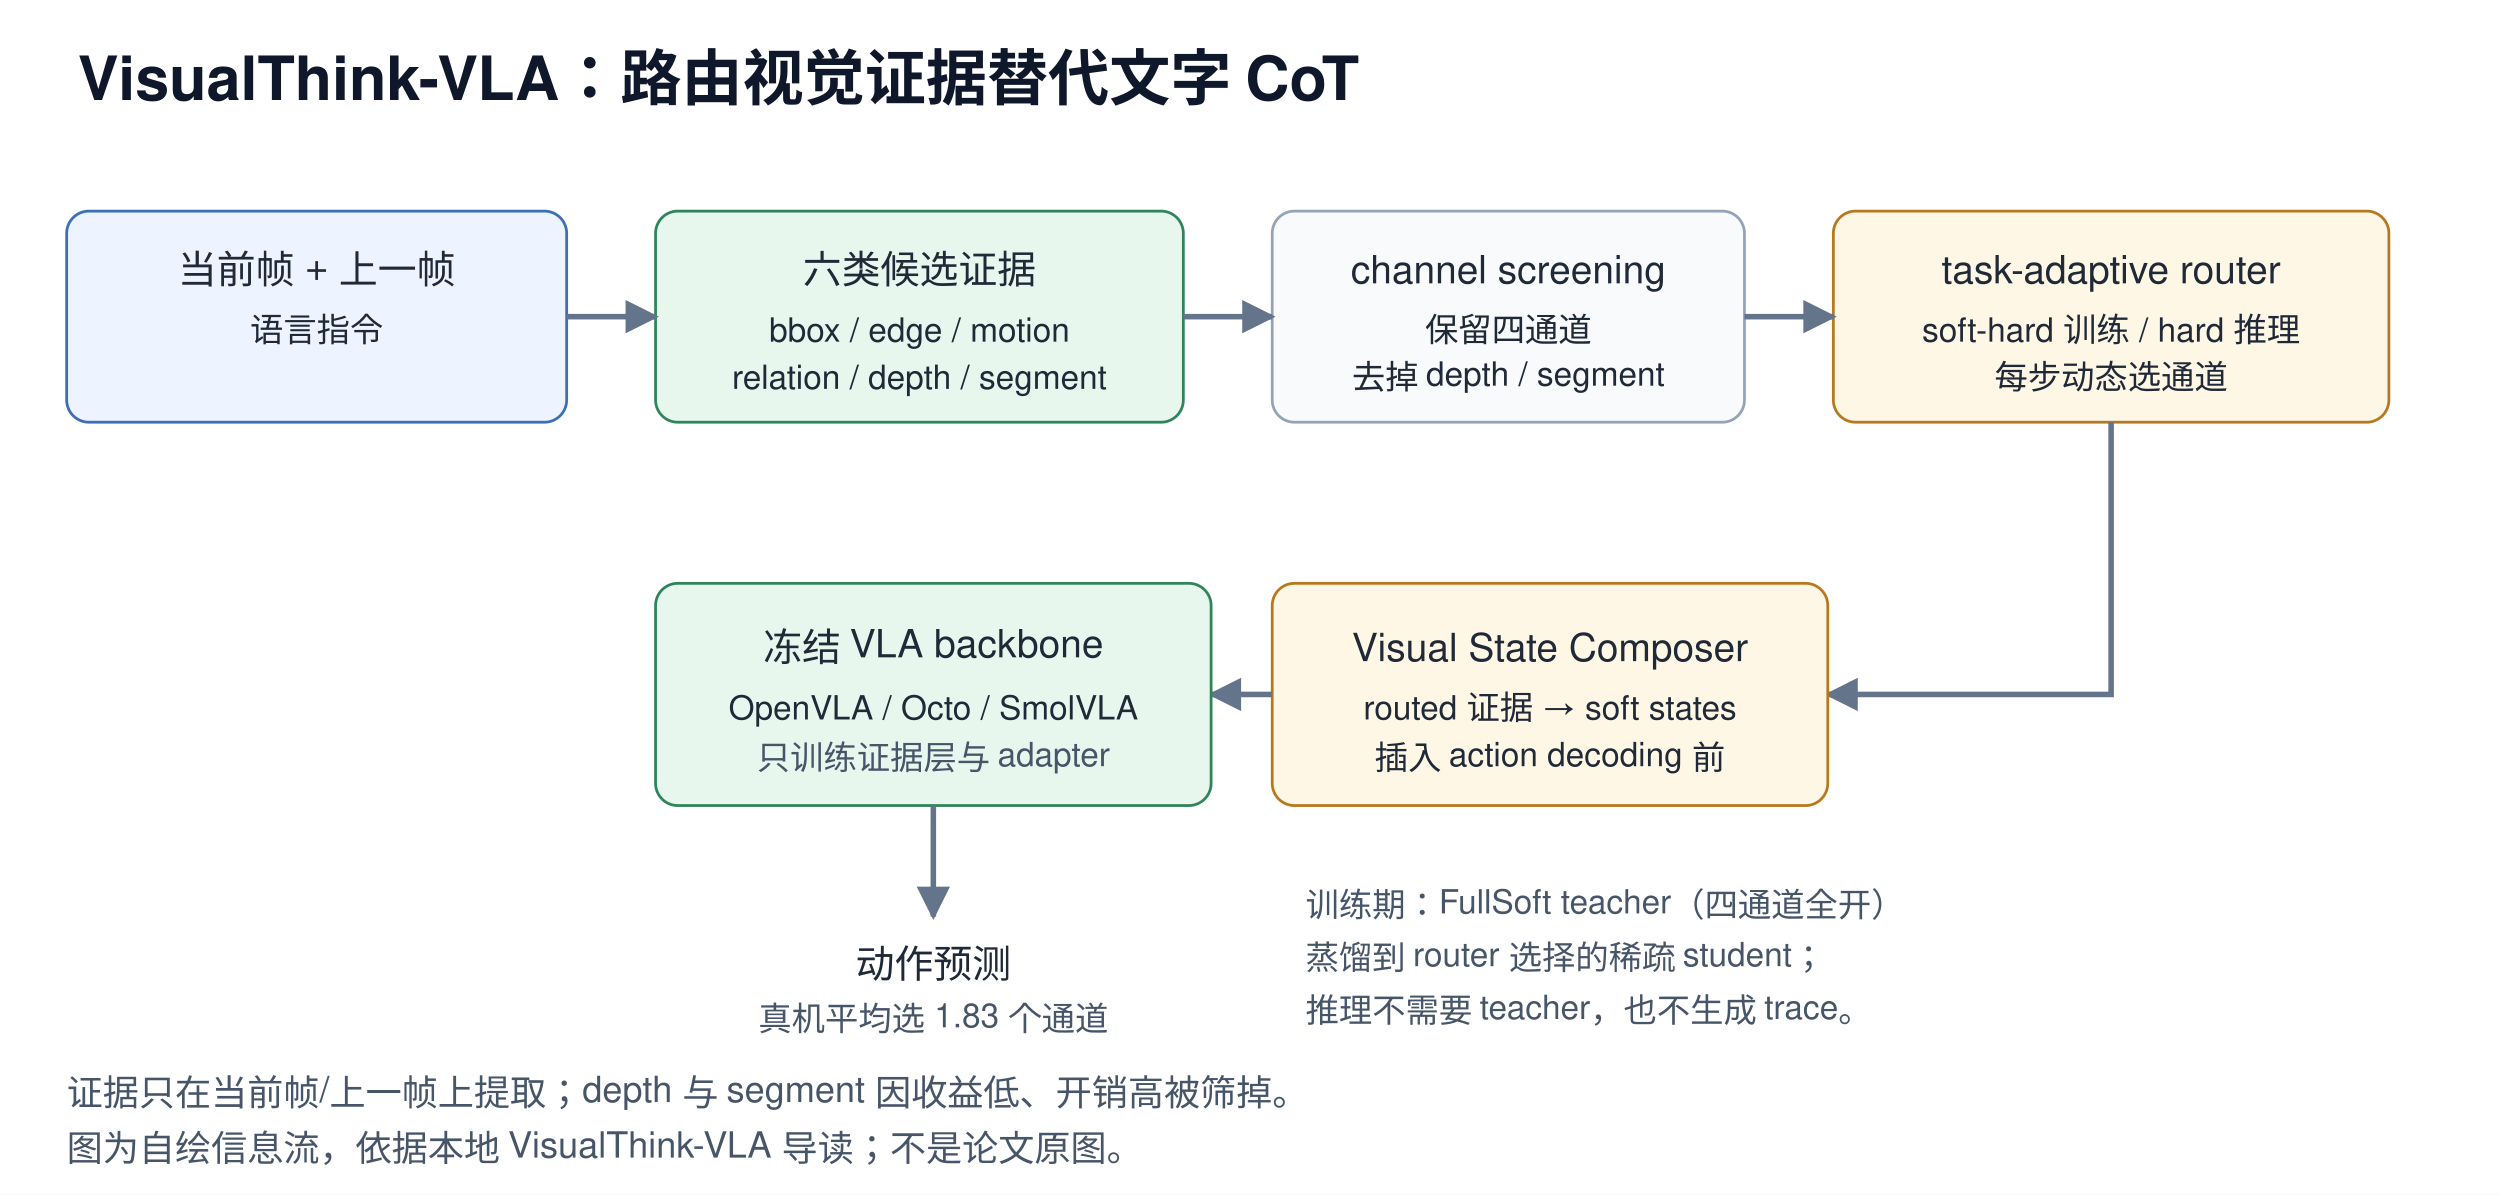
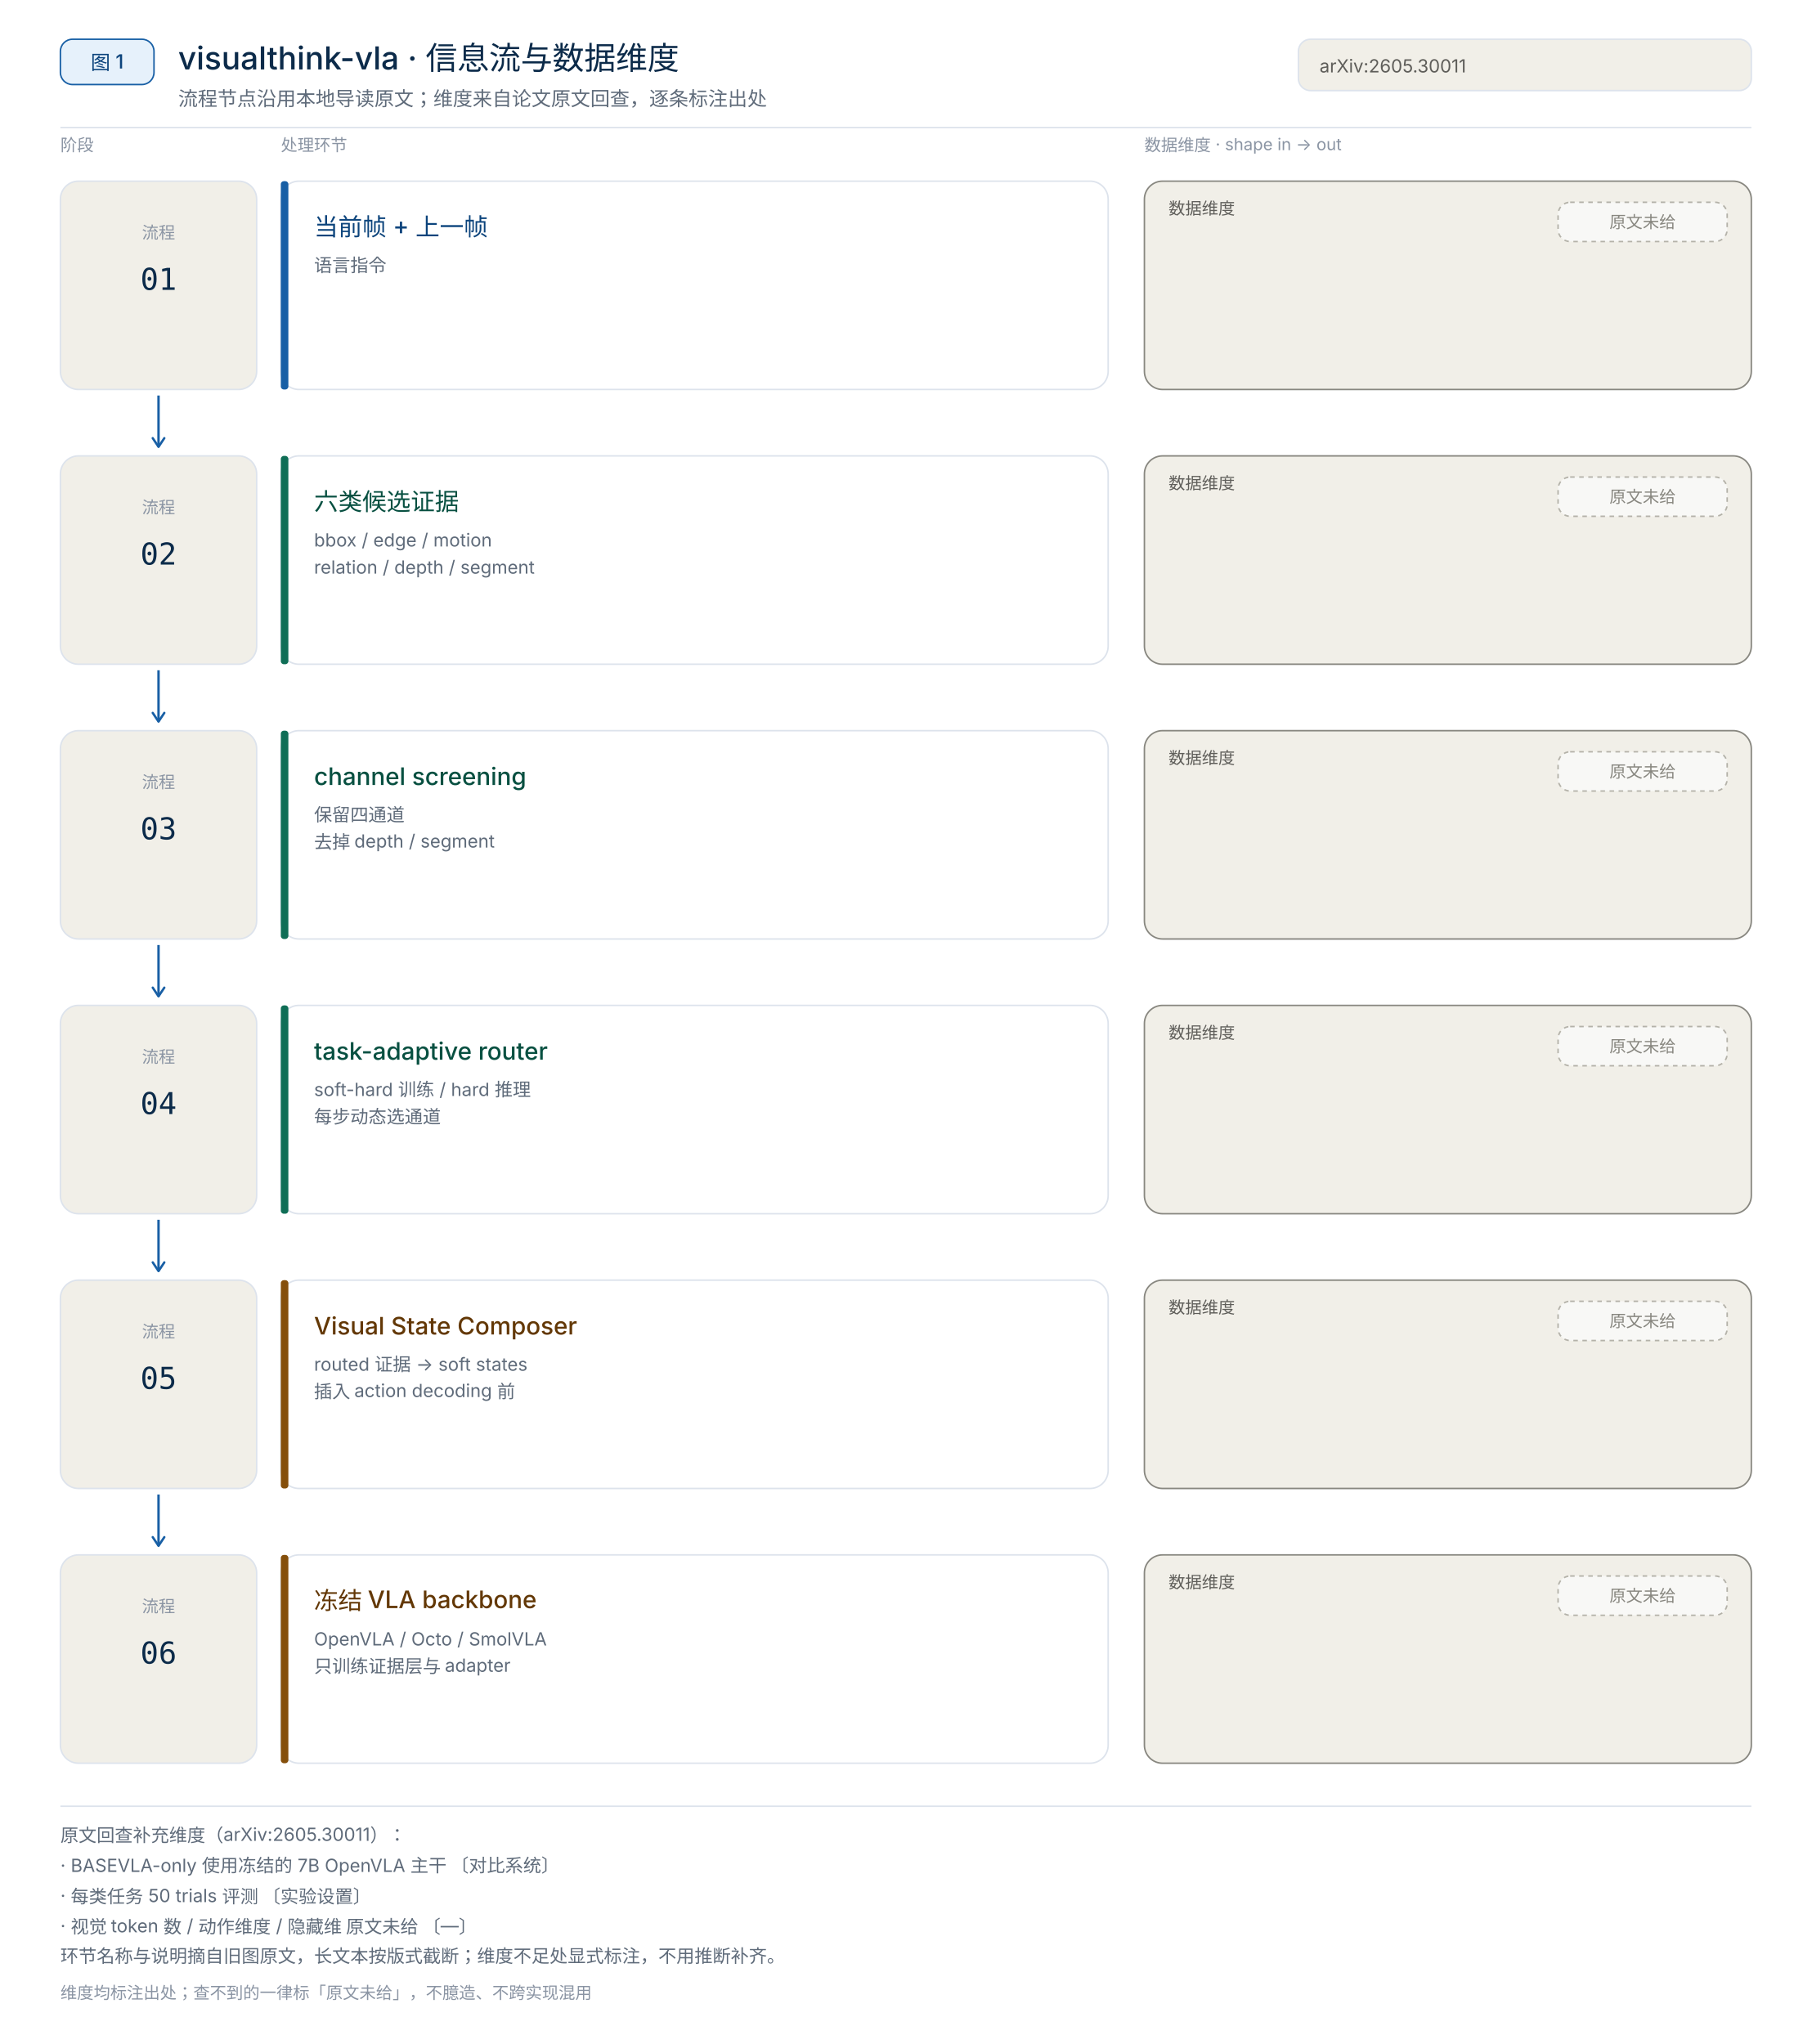
- <svg xmlns="http://www.w3.org/2000/svg" width="900" height="430" viewBox="0 0 900 430">
+ <svg xmlns="http://www.w3.org/2000/svg" width="1200" height="1354" viewBox="0 0 1200 1354" role="img">
  <defs>
-     <marker id="arrow" viewBox="0 0 10 10" refX="9" refY="5" markerWidth="6" markerHeight="6" orient="auto-start-reverse">
-       <path d="M 0 0 L 10 5 L 0 10 z" fill="#64748b" />
+     <marker id="arrow" viewBox="0 0 10 10" refX="8" refY="5" markerWidth="6" markerHeight="6" orient="auto-start-reverse">
+       <path d="M2 1L8 5L2 9" fill="none" stroke="#185FA5" stroke-width="1.6" stroke-linecap="round" stroke-linejoin="round" />
    </marker>
  </defs>
-   <rect width="900" height="430" fill="#ffffff" />
-   <text x="28" y="36" font-family="Helvetica, Arial, sans-serif" font-size="22" font-weight="bold" fill="#0f172a">VisualThink-VLA：路由视觉证据替代文字 CoT</text>
-   <rect x="24" y="76" width="180" height="76" rx="8" fill="#eef4ff" stroke="#3b6fb6" />
-   <text x="114" y="102" font-family="Helvetica, Arial, sans-serif" font-size="14" text-anchor="middle" fill="#1f2937">当前帧 + 上一帧</text>
-   <text x="114" y="123" font-family="Helvetica, Arial, sans-serif" font-size="12" text-anchor="middle" fill="#1f2937">语言指令</text>
-   <rect x="236" y="76" width="190" height="76" rx="8" fill="#e8f7ee" stroke="#2f855a" />
-   <text x="331" y="102" font-family="Helvetica, Arial, sans-serif" font-size="14" text-anchor="middle" fill="#1f2937">六类候选证据</text>
-   <text x="331" y="123" font-family="Helvetica, Arial, sans-serif" font-size="12" text-anchor="middle" fill="#1f2937">bbox / edge / motion</text>
-   <text x="331" y="140" font-family="Helvetica, Arial, sans-serif" font-size="12" text-anchor="middle" fill="#1f2937">relation / depth / segment</text>
-   <rect x="458" y="76" width="170" height="76" rx="8" fill="#f8fafc" stroke="#94a3b8" />
-   <text x="543" y="102" font-family="Helvetica, Arial, sans-serif" font-size="14" text-anchor="middle" fill="#1f2937">channel screening</text>
-   <text x="543" y="123" font-family="Helvetica, Arial, sans-serif" font-size="12" text-anchor="middle" fill="#1f2937">保留四通道</text>
-   <text x="543" y="140" font-family="Helvetica, Arial, sans-serif" font-size="12" text-anchor="middle" fill="#1f2937">去掉 depth / segment</text>
-   <rect x="660" y="76" width="200" height="76" rx="8" fill="#fff7e6" stroke="#b7791f" />
-   <text x="760" y="102" font-family="Helvetica, Arial, sans-serif" font-size="14" text-anchor="middle" fill="#1f2937">task-adaptive router</text>
-   <text x="760" y="123" font-family="Helvetica, Arial, sans-serif" font-size="12" text-anchor="middle" fill="#1f2937">soft-hard 训练 / hard 推理</text>
-   <text x="760" y="140" font-family="Helvetica, Arial, sans-serif" font-size="12" text-anchor="middle" fill="#1f2937">每步动态选通道</text>
-   <line x1="204" y1="114" x2="236" y2="114" stroke="#64748b" stroke-width="2" marker-end="url(#arrow)" />
-   <line x1="426" y1="114" x2="458" y2="114" stroke="#64748b" stroke-width="2" marker-end="url(#arrow)" />
-   <line x1="628" y1="114" x2="660" y2="114" stroke="#64748b" stroke-width="2" marker-end="url(#arrow)" />
-   <path d="M 760 152 L 760 250 L 658 250" fill="none" stroke="#64748b" stroke-width="2" marker-end="url(#arrow)" />
-   <rect x="458" y="210" width="200" height="80" rx="8" fill="#fff7e6" stroke="#b7791f" />
-   <text x="558" y="238" font-family="Helvetica, Arial, sans-serif" font-size="14" text-anchor="middle" fill="#1f2937">Visual State Composer</text>
-   <text x="558" y="259" font-family="Helvetica, Arial, sans-serif" font-size="12" text-anchor="middle" fill="#1f2937">routed 证据 → soft states</text>
-   <text x="558" y="277" font-family="Helvetica, Arial, sans-serif" font-size="12" text-anchor="middle" fill="#1f2937">插入 action decoding 前</text>
-   <line x1="458" y1="250" x2="436" y2="250" stroke="#64748b" stroke-width="2" marker-end="url(#arrow)" />
-   <rect x="236" y="210" width="200" height="80" rx="8" fill="#e8f7ee" stroke="#2f855a" />
-   <text x="336" y="238" font-family="Helvetica, Arial, sans-serif" font-size="14" text-anchor="middle" fill="#1f2937">冻结 VLA backbone</text>
-   <text x="336" y="259" font-family="Helvetica, Arial, sans-serif" font-size="12" text-anchor="middle" fill="#1f2937">OpenVLA / Octo / SmolVLA</text>
-   <text x="336" y="277" font-family="Helvetica, Arial, sans-serif" font-size="12" text-anchor="middle" fill="#475569">只训练证据层与 adapter</text>
-   <line x1="336" y1="290" x2="336" y2="330" stroke="#64748b" stroke-width="2" marker-end="url(#arrow)" />
-   <text x="336" y="352" font-family="Helvetica, Arial, sans-serif" font-size="14" text-anchor="middle" fill="#1f2937">动作预测</text>
-   <text x="336" y="371" font-family="Helvetica, Arial, sans-serif" font-size="12" text-anchor="middle" fill="#475569">真机平均选 1.83 个通道</text>
-   <text x="470" y="330" font-family="Helvetica, Arial, sans-serif" font-size="12" fill="#475569">训练期：FullSoft teacher（四通道全开）</text>
-   <text x="470" y="349" font-family="Helvetica, Arial, sans-serif" font-size="12" fill="#475569">蒸馏到 router 选择的稀疏 student；</text>
-   <text x="470" y="368" font-family="Helvetica, Arial, sans-serif" font-size="12" fill="#475569">推理不需要 teacher，也不生成 trace。</text>
-   <text x="24" y="398" font-family="Helvetica, Arial, sans-serif" font-size="13" fill="#475569">证据只在当前帧/上一帧上提取；depth 与 segment 因收益低、开销高被筛掉。</text>
-   <text x="24" y="418" font-family="Helvetica, Arial, sans-serif" font-size="13" fill="#475569">图为自绘信息流，依据本地 VisualThink-VLA 导读；不是论文原图。</text>
+   <rect x="0" y="0" width="1200" height="1354" rx="0" fill="#FFFFFF" stroke="#FFFFFF" stroke-width="1" />
+   <text x="118" y="46" font-family="-apple-system,BlinkMacSystemFont,'PingFang SC','Microsoft YaHei',sans-serif" font-size="21" font-weight="500" fill="#0C2B4A" text-anchor="start">visualthink-vla · 信息流与数据维度</text>
+   <text x="118" y="70" font-family="-apple-system,BlinkMacSystemFont,'PingFang SC','Microsoft YaHei',sans-serif" font-size="13" font-weight="400" fill="#5F6B7A" text-anchor="start">流程节点沿用本地导读原文；维度来自论文原文回查，逐条标注出处</text>
+   <rect x="40" y="84" width="1120" height="1" rx="0" fill="#DDE3EC" stroke="#DDE3EC" stroke-width="0" />
+   <rect x="860" y="26" width="300" height="34" rx="8" fill="#F1EFE8" stroke="#DDE3EC" stroke-width="1" />
+   <text x="874" y="48" font-family="-apple-system,BlinkMacSystemFont,'PingFang SC','Microsoft YaHei',sans-serif" font-size="12" font-weight="400" fill="#5F5E5A" text-anchor="start">arXiv:2605.30011</text>
+   <rect x="40" y="26" width="62" height="30" rx="8" fill="#E6F1FB" stroke="#185FA5" stroke-width="1" />
+   <text x="71" y="46" font-family="-apple-system,BlinkMacSystemFont,'PingFang SC','Microsoft YaHei',sans-serif" font-size="13" font-weight="500" fill="#0C447C" text-anchor="middle">图 1</text>
+   <text x="40" y="100" font-family="-apple-system,BlinkMacSystemFont,'PingFang SC','Microsoft YaHei',sans-serif" font-size="11" font-weight="400" fill="#8A94A3" text-anchor="start">阶段</text>
+   <text x="186" y="100" font-family="-apple-system,BlinkMacSystemFont,'PingFang SC','Microsoft YaHei',sans-serif" font-size="11" font-weight="400" fill="#8A94A3" text-anchor="start">处理环节</text>
+   <text x="758" y="100" font-family="-apple-system,BlinkMacSystemFont,'PingFang SC','Microsoft YaHei',sans-serif" font-size="11" font-weight="400" fill="#8A94A3" text-anchor="start">数据维度 · shape in → out</text>
+   <rect x="40" y="120" width="130" height="138" rx="12" fill="#F1EFE8" stroke="#DDE3EC" stroke-width="1" />
+   <text x="105" y="158" font-family="-apple-system,BlinkMacSystemFont,'PingFang SC','Microsoft YaHei',sans-serif" font-size="11" font-weight="400" fill="#8A94A3" text-anchor="middle">流程</text>
+   <text x="105" y="192" font-family="ui-monospace,SFMono-Regular,Menlo,Consolas,monospace" font-size="20" font-weight="500" fill="#0C2B4A" text-anchor="middle">01</text>
+   <rect x="186" y="120" width="548" height="138" rx="12" fill="#FFFFFF" stroke="#DDE3EC" stroke-width="1" />
+   <rect x="186" y="120" width="5" height="138" rx="2" fill="#185FA5" stroke="#185FA5" stroke-width="0" />
+   <text x="208" y="156" font-family="-apple-system,BlinkMacSystemFont,'PingFang SC','Microsoft YaHei',sans-serif" font-size="16" font-weight="500" fill="#0C447C" text-anchor="start">当前帧 + 上一帧</text>
+   <text x="208" y="180" font-family="-apple-system,BlinkMacSystemFont,'PingFang SC','Microsoft YaHei',sans-serif" font-size="12" font-weight="400" fill="#5F6B7A" text-anchor="start">语言指令</text>
+   <rect x="758" y="120" width="402" height="138" rx="12" fill="#F1EFE8" stroke="#888780" stroke-width="1" />
+   <text x="774" y="142" font-family="-apple-system,BlinkMacSystemFont,'PingFang SC','Microsoft YaHei',sans-serif" font-size="11" font-weight="500" fill="#5F5E5A" text-anchor="start">数据维度</text>
+   <rect x="1032" y="134" width="112" height="26" rx="8" fill="#F8F8F6" stroke="#B4B2A9" stroke-width="1" stroke-dasharray="3 3" />
+   <text x="1088" y="151" font-family="-apple-system,BlinkMacSystemFont,'PingFang SC','Microsoft YaHei',sans-serif" font-size="11" font-weight="400" fill="#888780" text-anchor="middle">原文未给</text>
+   <path d="M105 262 L105 296" fill="none" stroke="#185FA5" stroke-width="1.6" marker-end="url(#arrow)" />
+   <rect x="40" y="302" width="130" height="138" rx="12" fill="#F1EFE8" stroke="#DDE3EC" stroke-width="1" />
+   <text x="105" y="340" font-family="-apple-system,BlinkMacSystemFont,'PingFang SC','Microsoft YaHei',sans-serif" font-size="11" font-weight="400" fill="#8A94A3" text-anchor="middle">流程</text>
+   <text x="105" y="374" font-family="ui-monospace,SFMono-Regular,Menlo,Consolas,monospace" font-size="20" font-weight="500" fill="#0C2B4A" text-anchor="middle">02</text>
+   <rect x="186" y="302" width="548" height="138" rx="12" fill="#FFFFFF" stroke="#DDE3EC" stroke-width="1" />
+   <rect x="186" y="302" width="5" height="138" rx="2" fill="#0F6E56" stroke="#0F6E56" stroke-width="0" />
+   <text x="208" y="338" font-family="-apple-system,BlinkMacSystemFont,'PingFang SC','Microsoft YaHei',sans-serif" font-size="16" font-weight="500" fill="#085041" text-anchor="start">六类候选证据</text>
+   <text x="208" y="362" font-family="-apple-system,BlinkMacSystemFont,'PingFang SC','Microsoft YaHei',sans-serif" font-size="12" font-weight="400" fill="#5F6B7A" text-anchor="start">bbox / edge / motion</text>
+   <text x="208" y="380" font-family="-apple-system,BlinkMacSystemFont,'PingFang SC','Microsoft YaHei',sans-serif" font-size="12" font-weight="400" fill="#5F6B7A" text-anchor="start">relation / depth / segment</text>
+   <rect x="758" y="302" width="402" height="138" rx="12" fill="#F1EFE8" stroke="#888780" stroke-width="1" />
+   <text x="774" y="324" font-family="-apple-system,BlinkMacSystemFont,'PingFang SC','Microsoft YaHei',sans-serif" font-size="11" font-weight="500" fill="#5F5E5A" text-anchor="start">数据维度</text>
+   <rect x="1032" y="316" width="112" height="26" rx="8" fill="#F8F8F6" stroke="#B4B2A9" stroke-width="1" stroke-dasharray="3 3" />
+   <text x="1088" y="333" font-family="-apple-system,BlinkMacSystemFont,'PingFang SC','Microsoft YaHei',sans-serif" font-size="11" font-weight="400" fill="#888780" text-anchor="middle">原文未给</text>
+   <path d="M105 444 L105 478" fill="none" stroke="#185FA5" stroke-width="1.6" marker-end="url(#arrow)" />
+   <rect x="40" y="484" width="130" height="138" rx="12" fill="#F1EFE8" stroke="#DDE3EC" stroke-width="1" />
+   <text x="105" y="522" font-family="-apple-system,BlinkMacSystemFont,'PingFang SC','Microsoft YaHei',sans-serif" font-size="11" font-weight="400" fill="#8A94A3" text-anchor="middle">流程</text>
+   <text x="105" y="556" font-family="ui-monospace,SFMono-Regular,Menlo,Consolas,monospace" font-size="20" font-weight="500" fill="#0C2B4A" text-anchor="middle">03</text>
+   <rect x="186" y="484" width="548" height="138" rx="12" fill="#FFFFFF" stroke="#DDE3EC" stroke-width="1" />
+   <rect x="186" y="484" width="5" height="138" rx="2" fill="#0F6E56" stroke="#0F6E56" stroke-width="0" />
+   <text x="208" y="520" font-family="-apple-system,BlinkMacSystemFont,'PingFang SC','Microsoft YaHei',sans-serif" font-size="16" font-weight="500" fill="#085041" text-anchor="start">channel screening</text>
+   <text x="208" y="544" font-family="-apple-system,BlinkMacSystemFont,'PingFang SC','Microsoft YaHei',sans-serif" font-size="12" font-weight="400" fill="#5F6B7A" text-anchor="start">保留四通道</text>
+   <text x="208" y="562" font-family="-apple-system,BlinkMacSystemFont,'PingFang SC','Microsoft YaHei',sans-serif" font-size="12" font-weight="400" fill="#5F6B7A" text-anchor="start">去掉 depth / segment</text>
+   <rect x="758" y="484" width="402" height="138" rx="12" fill="#F1EFE8" stroke="#888780" stroke-width="1" />
+   <text x="774" y="506" font-family="-apple-system,BlinkMacSystemFont,'PingFang SC','Microsoft YaHei',sans-serif" font-size="11" font-weight="500" fill="#5F5E5A" text-anchor="start">数据维度</text>
+   <rect x="1032" y="498" width="112" height="26" rx="8" fill="#F8F8F6" stroke="#B4B2A9" stroke-width="1" stroke-dasharray="3 3" />
+   <text x="1088" y="515" font-family="-apple-system,BlinkMacSystemFont,'PingFang SC','Microsoft YaHei',sans-serif" font-size="11" font-weight="400" fill="#888780" text-anchor="middle">原文未给</text>
+   <path d="M105 626 L105 660" fill="none" stroke="#185FA5" stroke-width="1.6" marker-end="url(#arrow)" />
+   <rect x="40" y="666" width="130" height="138" rx="12" fill="#F1EFE8" stroke="#DDE3EC" stroke-width="1" />
+   <text x="105" y="704" font-family="-apple-system,BlinkMacSystemFont,'PingFang SC','Microsoft YaHei',sans-serif" font-size="11" font-weight="400" fill="#8A94A3" text-anchor="middle">流程</text>
+   <text x="105" y="738" font-family="ui-monospace,SFMono-Regular,Menlo,Consolas,monospace" font-size="20" font-weight="500" fill="#0C2B4A" text-anchor="middle">04</text>
+   <rect x="186" y="666" width="548" height="138" rx="12" fill="#FFFFFF" stroke="#DDE3EC" stroke-width="1" />
+   <rect x="186" y="666" width="5" height="138" rx="2" fill="#0F6E56" stroke="#0F6E56" stroke-width="0" />
+   <text x="208" y="702" font-family="-apple-system,BlinkMacSystemFont,'PingFang SC','Microsoft YaHei',sans-serif" font-size="16" font-weight="500" fill="#085041" text-anchor="start">task-adaptive router</text>
+   <text x="208" y="726" font-family="-apple-system,BlinkMacSystemFont,'PingFang SC','Microsoft YaHei',sans-serif" font-size="12" font-weight="400" fill="#5F6B7A" text-anchor="start">soft-hard 训练 / hard 推理</text>
+   <text x="208" y="744" font-family="-apple-system,BlinkMacSystemFont,'PingFang SC','Microsoft YaHei',sans-serif" font-size="12" font-weight="400" fill="#5F6B7A" text-anchor="start">每步动态选通道</text>
+   <rect x="758" y="666" width="402" height="138" rx="12" fill="#F1EFE8" stroke="#888780" stroke-width="1" />
+   <text x="774" y="688" font-family="-apple-system,BlinkMacSystemFont,'PingFang SC','Microsoft YaHei',sans-serif" font-size="11" font-weight="500" fill="#5F5E5A" text-anchor="start">数据维度</text>
+   <rect x="1032" y="680" width="112" height="26" rx="8" fill="#F8F8F6" stroke="#B4B2A9" stroke-width="1" stroke-dasharray="3 3" />
+   <text x="1088" y="697" font-family="-apple-system,BlinkMacSystemFont,'PingFang SC','Microsoft YaHei',sans-serif" font-size="11" font-weight="400" fill="#888780" text-anchor="middle">原文未给</text>
+   <path d="M105 808 L105 842" fill="none" stroke="#185FA5" stroke-width="1.6" marker-end="url(#arrow)" />
+   <rect x="40" y="848" width="130" height="138" rx="12" fill="#F1EFE8" stroke="#DDE3EC" stroke-width="1" />
+   <text x="105" y="886" font-family="-apple-system,BlinkMacSystemFont,'PingFang SC','Microsoft YaHei',sans-serif" font-size="11" font-weight="400" fill="#8A94A3" text-anchor="middle">流程</text>
+   <text x="105" y="920" font-family="ui-monospace,SFMono-Regular,Menlo,Consolas,monospace" font-size="20" font-weight="500" fill="#0C2B4A" text-anchor="middle">05</text>
+   <rect x="186" y="848" width="548" height="138" rx="12" fill="#FFFFFF" stroke="#DDE3EC" stroke-width="1" />
+   <rect x="186" y="848" width="5" height="138" rx="2" fill="#854F0B" stroke="#854F0B" stroke-width="0" />
+   <text x="208" y="884" font-family="-apple-system,BlinkMacSystemFont,'PingFang SC','Microsoft YaHei',sans-serif" font-size="16" font-weight="500" fill="#633806" text-anchor="start">Visual State Composer</text>
+   <text x="208" y="908" font-family="-apple-system,BlinkMacSystemFont,'PingFang SC','Microsoft YaHei',sans-serif" font-size="12" font-weight="400" fill="#5F6B7A" text-anchor="start">routed 证据 → soft states</text>
+   <text x="208" y="926" font-family="-apple-system,BlinkMacSystemFont,'PingFang SC','Microsoft YaHei',sans-serif" font-size="12" font-weight="400" fill="#5F6B7A" text-anchor="start">插入 action decoding 前</text>
+   <rect x="758" y="848" width="402" height="138" rx="12" fill="#F1EFE8" stroke="#888780" stroke-width="1" />
+   <text x="774" y="870" font-family="-apple-system,BlinkMacSystemFont,'PingFang SC','Microsoft YaHei',sans-serif" font-size="11" font-weight="500" fill="#5F5E5A" text-anchor="start">数据维度</text>
+   <rect x="1032" y="862" width="112" height="26" rx="8" fill="#F8F8F6" stroke="#B4B2A9" stroke-width="1" stroke-dasharray="3 3" />
+   <text x="1088" y="879" font-family="-apple-system,BlinkMacSystemFont,'PingFang SC','Microsoft YaHei',sans-serif" font-size="11" font-weight="400" fill="#888780" text-anchor="middle">原文未给</text>
+   <path d="M105 990 L105 1024" fill="none" stroke="#185FA5" stroke-width="1.6" marker-end="url(#arrow)" />
+   <rect x="40" y="1030" width="130" height="138" rx="12" fill="#F1EFE8" stroke="#DDE3EC" stroke-width="1" />
+   <text x="105" y="1068" font-family="-apple-system,BlinkMacSystemFont,'PingFang SC','Microsoft YaHei',sans-serif" font-size="11" font-weight="400" fill="#8A94A3" text-anchor="middle">流程</text>
+   <text x="105" y="1102" font-family="ui-monospace,SFMono-Regular,Menlo,Consolas,monospace" font-size="20" font-weight="500" fill="#0C2B4A" text-anchor="middle">06</text>
+   <rect x="186" y="1030" width="548" height="138" rx="12" fill="#FFFFFF" stroke="#DDE3EC" stroke-width="1" />
+   <rect x="186" y="1030" width="5" height="138" rx="2" fill="#854F0B" stroke="#854F0B" stroke-width="0" />
+   <text x="208" y="1066" font-family="-apple-system,BlinkMacSystemFont,'PingFang SC','Microsoft YaHei',sans-serif" font-size="16" font-weight="500" fill="#633806" text-anchor="start">冻结 VLA backbone</text>
+   <text x="208" y="1090" font-family="-apple-system,BlinkMacSystemFont,'PingFang SC','Microsoft YaHei',sans-serif" font-size="12" font-weight="400" fill="#5F6B7A" text-anchor="start">OpenVLA / Octo / SmolVLA</text>
+   <text x="208" y="1108" font-family="-apple-system,BlinkMacSystemFont,'PingFang SC','Microsoft YaHei',sans-serif" font-size="12" font-weight="400" fill="#5F6B7A" text-anchor="start">只训练证据层与 adapter</text>
+   <rect x="758" y="1030" width="402" height="138" rx="12" fill="#F1EFE8" stroke="#888780" stroke-width="1" />
+   <text x="774" y="1052" font-family="-apple-system,BlinkMacSystemFont,'PingFang SC','Microsoft YaHei',sans-serif" font-size="11" font-weight="500" fill="#5F5E5A" text-anchor="start">数据维度</text>
+   <rect x="1032" y="1044" width="112" height="26" rx="8" fill="#F8F8F6" stroke="#B4B2A9" stroke-width="1" stroke-dasharray="3 3" />
+   <text x="1088" y="1061" font-family="-apple-system,BlinkMacSystemFont,'PingFang SC','Microsoft YaHei',sans-serif" font-size="11" font-weight="400" fill="#888780" text-anchor="middle">原文未给</text>
+   <rect x="40" y="1196" width="1120" height="1" rx="0" fill="#DDE3EC" stroke="#DDE3EC" stroke-width="0" />
+   <text x="40" y="1220" font-family="-apple-system,BlinkMacSystemFont,'PingFang SC','Microsoft YaHei',sans-serif" font-size="12" font-weight="400" fill="#5F6B7A" text-anchor="start">原文回查补充维度（arXiv:2605.30011）：</text>
+   <text x="40" y="1240" font-family="-apple-system,BlinkMacSystemFont,'PingFang SC','Microsoft YaHei',sans-serif" font-size="12" font-weight="400" fill="#5F6B7A" text-anchor="start">· BASEVLA-only 使用冻结的 7B OpenVLA 主干 〔对比系统〕</text>
+   <text x="40" y="1260" font-family="-apple-system,BlinkMacSystemFont,'PingFang SC','Microsoft YaHei',sans-serif" font-size="12" font-weight="400" fill="#5F6B7A" text-anchor="start">· 每类任务 50 trials 评测 〔实验设置〕</text>
+   <text x="40" y="1280" font-family="-apple-system,BlinkMacSystemFont,'PingFang SC','Microsoft YaHei',sans-serif" font-size="12" font-weight="400" fill="#5F6B7A" text-anchor="start">· 视觉 token 数 / 动作维度 / 隐藏维 原文未给 〔—〕</text>
+   <text x="40" y="1300" font-family="-apple-system,BlinkMacSystemFont,'PingFang SC','Microsoft YaHei',sans-serif" font-size="12" font-weight="400" fill="#5F6B7A" text-anchor="start">环节名称与说明摘自旧图原文，长文本按版式截断；维度不足处显式标注，不用推断补齐。</text>
+   <text x="40" y="1324" font-family="-apple-system,BlinkMacSystemFont,'PingFang SC','Microsoft YaHei',sans-serif" font-size="11" font-weight="400" fill="#8A94A3" text-anchor="start">维度均标注出处；查不到的一律标「原文未给」，不臆造、不跨实现混用</text>
</svg>
